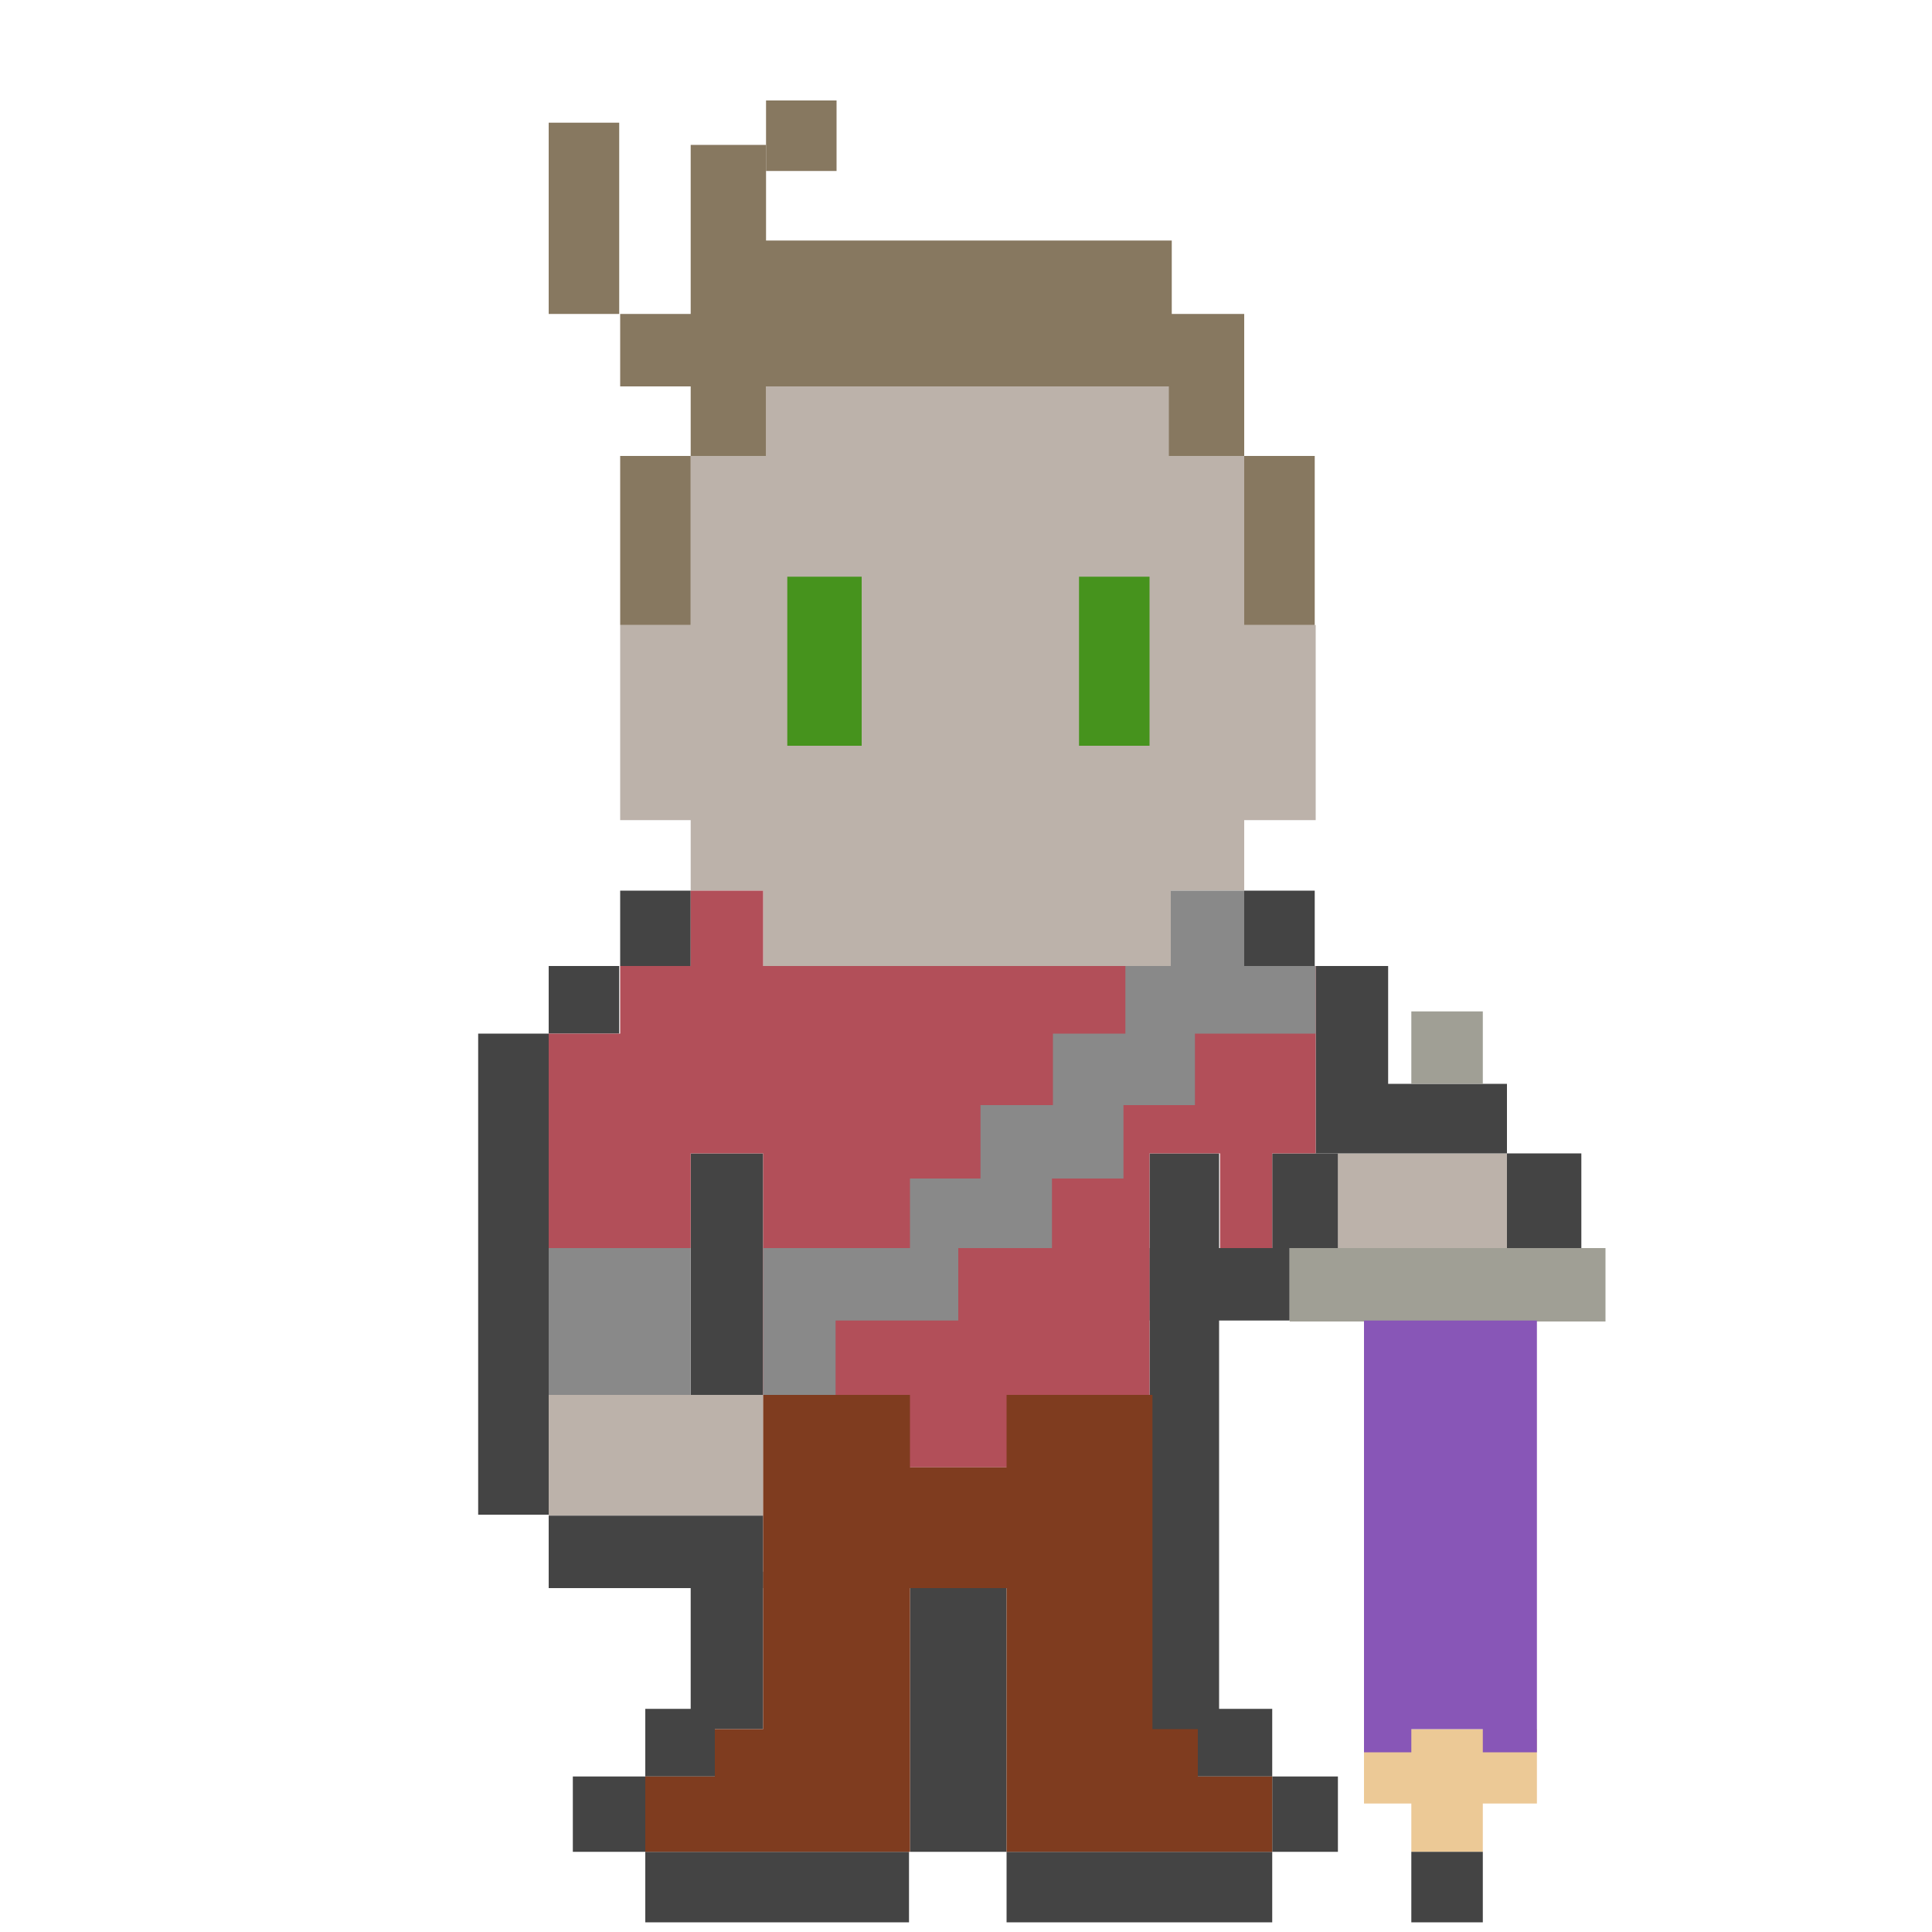
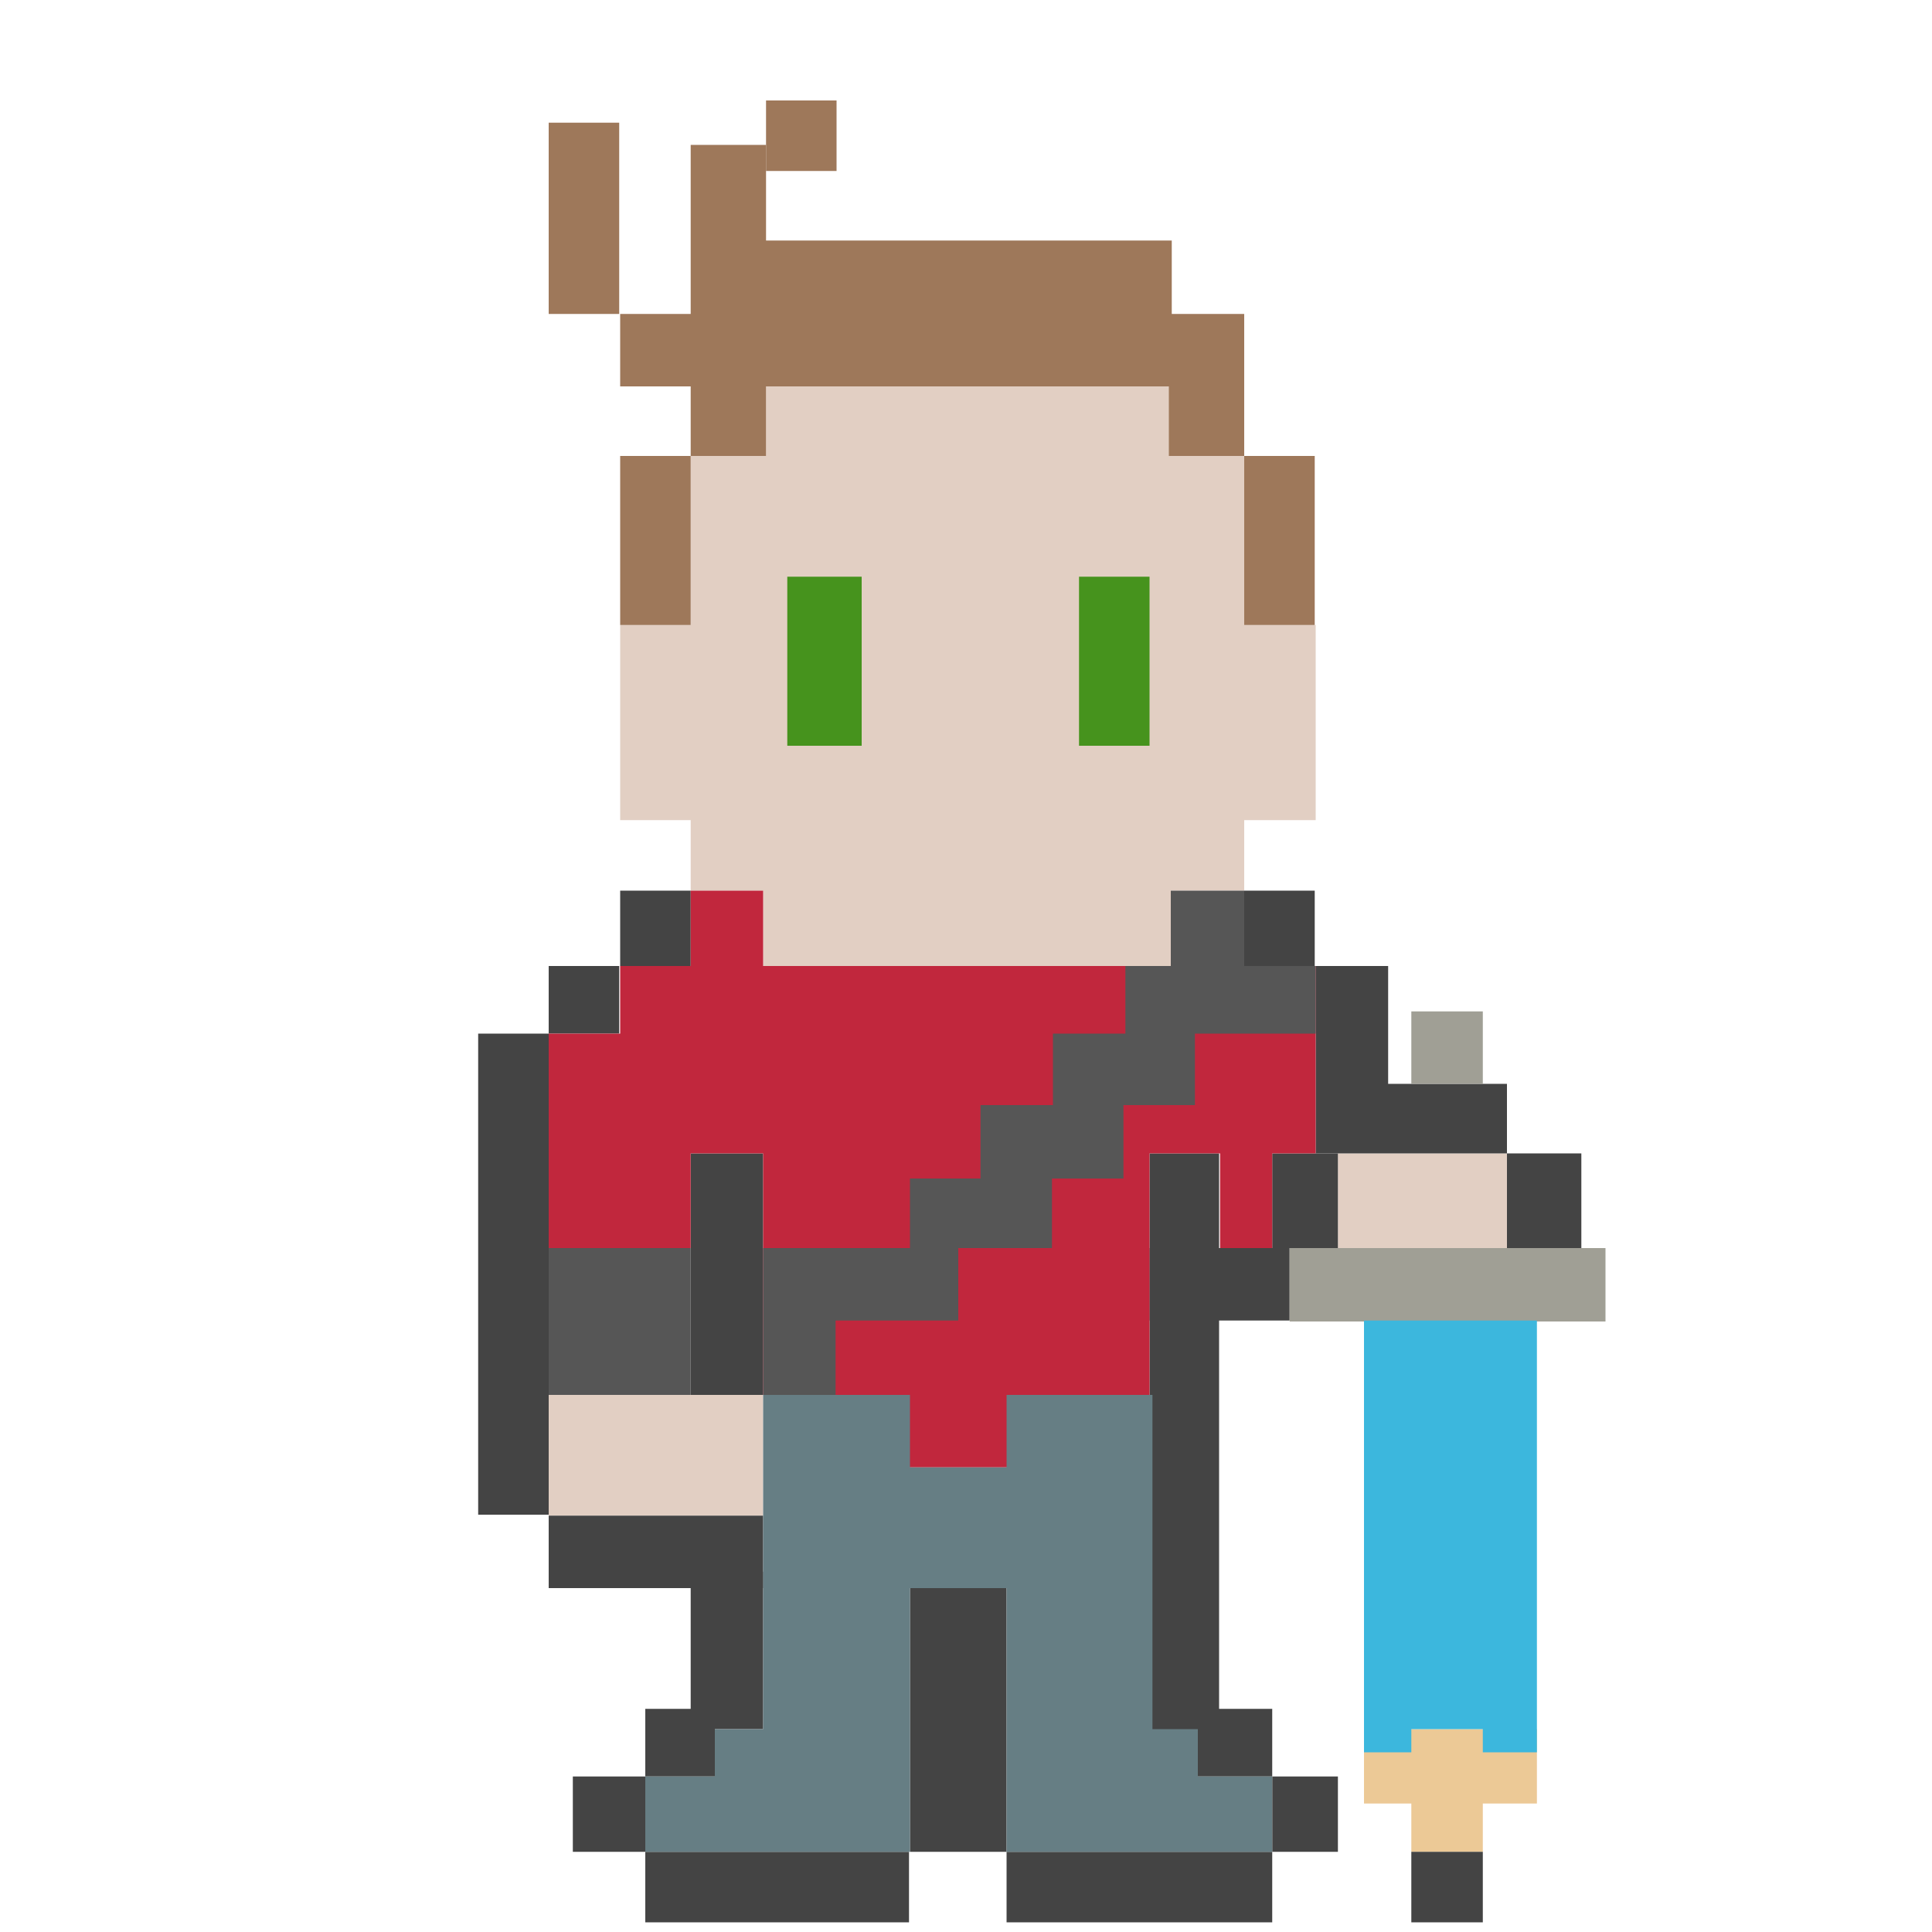
<svg xmlns="http://www.w3.org/2000/svg" version="1.1" width="200" height="200" x="0px" y="0px" viewBox="0 0 200 200" enable-background="new 0 0 200 200" xml:space="preserve">
  <g id="fighter.stand">
    <g>
-       <polygon fill="#BCB2AA" points="128.8,47.2 121.2,47.2 121.2,40 79.3,40 79.3,47.2 71.5,47.2 71.5,64.7 64.2,64.7 64.2,84.9    71.5,84.9 71.5,92.2 79,92.2 79,100.1 80.3,100.1 80.3,100 121.2,100 121.2,92.2 128.8,92.2 128.8,84.9 136.2,84.9 136.2,64.7    128.8,64.7   " />
-       <rect x="138.5" y="119.4" fill="#BCB2AA" width="17.5" height="9.8" />
-       <rect x="56.8" y="144.4" fill="#BCB2AA" width="22.2" height="12.5" />
-     </g>
-     <g>
-       <rect x="111.7" y="59.7" fill="#46931D" width="7.3" height="17.5" />
-       <rect x="81.5" y="59.7" fill="#46931D" width="7.7" height="17.5" />
-     </g>
-     <g>
-       <rect x="128.8" y="92.2" fill="#444444" width="7.3" height="7.8" />
-       <polygon fill="#444444" points="143.7,112.2 143.7,100 136.2,100 136.2,119.4 140.8,119.4 143.7,119.4 156,119.4 156,112.2   " />
-       <rect x="156" y="119.4" fill="#444444" width="7.7" height="9.8" />
-       <rect x="131.7" y="119.4" fill="#444444" width="6.8" height="9.8" />
-       <rect x="119" y="129.2" fill="#444444" width="14.5" height="7.5" />
-       <rect x="119" y="119.4" fill="#444444" width="7.2" height="59.7" />
-       <rect x="124" y="176.9" fill="#444444" width="7.7" height="7" />
-       <rect x="131.7" y="183.9" fill="#444444" width="6.8" height="7.8" />
-       <rect x="104.2" y="191.7" fill="#444444" width="27.5" height="7.3" />
-       <rect x="94.2" y="164.4" fill="#444444" width="10" height="27.3" />
-       <rect x="66.8" y="191.7" fill="#444444" width="27.3" height="7.3" />
-       <rect x="64.2" y="92.2" fill="#444444" width="7.3" height="7.8" />
-       <rect x="56.8" y="100" fill="#444444" width="7.3" height="7" />
-       <rect x="49.5" y="107" fill="#444444" width="7.3" height="49.8" />
-       <rect x="71.5" y="119.4" fill="#444444" width="7.5" height="25" />
-       <rect x="56.8" y="156.9" fill="#444444" width="22.2" height="7.5" />
-       <rect x="71.5" y="162.7" fill="#444444" width="7.5" height="16.3" />
-       <rect x="66.8" y="176.9" fill="#444444" width="7.2" height="7" />
-       <rect x="59.3" y="183.9" fill="#444444" width="7.5" height="7.8" />
-     </g>
-     <polygon fill="#B24F59" points="79,100 79,92.2 71.5,92.2 71.5,100 64.2,100 64.2,107 56.8,107 56.8,129.2 71.5,129.2 71.5,119.4   79,119.4 79,144.4 89.2,144.4 89.2,151.9 109,151.9 109,144.4 119,144.4 119,119.4 126.3,119.4 126.3,129.2 131.7,129.2   131.7,119.4 136.2,119.4 136.2,100  " />
-     <g>
-       <polygon fill="#898989" points="128.8,100 128.8,92.2 121.2,92.2 121.2,100 116.5,100 116.5,107 109,107 109,114.4 101.5,114.4    101.5,122 94.2,122 94.2,129.2 79,129.2 79,136.7 79,144.4 86.5,144.4 86.5,136.7 99.2,136.7 99.2,129.2 108.9,129.2 108.9,122    116.3,122 116.3,114.4 123.7,114.4 123.7,107 128.8,107 136.2,107 136.2,100   " />
-       <rect x="56.8" y="129.2" fill="#898989" width="14.7" height="15.2" />
-     </g>
-     <g>
-       <rect x="146.1" y="104.7" fill="#A09F95" width="7.4" height="7.5" />
-       <rect x="133.5" y="129.2" fill="#A09F95" width="32.7" height="7.6" />
-     </g>
-     <polygon fill="#ECC996" points="141.2,179 141.2,186.7 146.1,186.7 146.1,191.7 153.5,191.7 153.5,186.7 159.1,186.7 159.1,179   " />
-     <polygon fill="#7F3C1F" points="124,183.9 124,179 119.3,179 119.3,144.4 104.2,144.4 104.2,151.9 94.2,151.9 94.2,144.4 79,144.4   79,179 74,179 74,183.9 66.8,183.9 66.8,191.7 74,191.7 79,191.7 81.2,191.7 94.2,191.7 94.2,164.4 104.2,164.4 104.2,191.7   119,191.7 119.3,191.7 121.5,191.7 124,191.7 131.7,191.7 131.7,183.9  " />
-     <polygon fill="#8856B7" points="141.2,136.7 141.2,179 141.2,181.4 146.1,181.4 146.1,179 153.5,179 153.5,181.4 159.1,181.4   159.1,179 159.1,136.7  " />
-     <rect x="146.1" y="191.7" fill="#444444" width="7.4" height="7.3" />
-     <g>
-       <rect x="56.8" y="12.7" fill="#877860" width="7.3" height="19.8" />
-       <rect x="79.3" y="10.4" fill="#877860" width="7.3" height="7.3" />
-       <rect x="64.2" y="47.2" fill="#877860" width="7.3" height="17.5" />
-       <polygon fill="#877860" points="121.3,24.9 79.3,24.9 79.3,15 71.5,15 71.5,32.5 64.2,32.5 64.2,40 71.5,40 71.5,47.2 79.3,47.2    79.3,40 121,40 121,47.2 121.3,47.2 124.3,47.2 128.8,47.2 128.8,40 128.8,32.5 121.3,32.5   " />
-       <rect x="128.8" y="47.2" fill="#877860" width="7.3" height="17.5" />
+       <g>
+         <polygon fill="#E2CFC3" points="128.8,47.2 121.2,47.2 121.2,40 79.3,40 79.3,47.2 71.5,47.2 71.5,64.7 64.2,64.7 64.2,84.9     71.5,84.9 71.5,92.2 79,92.2 79,100.1 80.3,100.1 80.3,100 121.2,100 121.2,92.2 128.8,92.2 128.8,84.9 136.2,84.9 136.2,64.7     128.8,64.7    " />
+         <rect x="138.5" y="119.4" fill="#E2CFC3" width="17.5" height="9.8" />
+         <rect x="56.8" y="144.4" fill="#E2CFC3" width="22.2" height="12.5" />
+       </g>
+       <g>
+         <rect x="111.7" y="59.7" fill="#46931D" width="7.3" height="17.5" />
+         <rect x="81.5" y="59.7" fill="#46931D" width="7.7" height="17.5" />
+       </g>
+       <g>
+         <rect x="128.8" y="92.2" fill="#444444" width="7.3" height="7.8" />
+         <polygon fill="#444444" points="143.7,112.2 143.7,100 136.2,100 136.2,119.4 140.8,119.4 143.7,119.4 156,119.4 156,112.2     " />
+         <rect x="156" y="119.4" fill="#444444" width="7.7" height="9.8" />
+         <rect x="131.7" y="119.4" fill="#444444" width="6.8" height="9.8" />
+         <rect x="119" y="129.2" fill="#444444" width="14.5" height="7.5" />
+         <rect x="119" y="119.4" fill="#444444" width="7.2" height="59.7" />
+         <rect x="124" y="176.9" fill="#444444" width="7.7" height="7" />
+         <rect x="131.7" y="183.9" fill="#444444" width="6.8" height="7.8" />
+         <rect x="104.2" y="191.7" fill="#444444" width="27.5" height="7.3" />
+         <rect x="94.2" y="164.4" fill="#444444" width="10" height="27.3" />
+         <rect x="66.8" y="191.7" fill="#444444" width="27.3" height="7.3" />
+         <rect x="64.2" y="92.2" fill="#444444" width="7.3" height="7.8" />
+         <rect x="56.8" y="100" fill="#444444" width="7.3" height="7" />
+         <rect x="49.5" y="107" fill="#444444" width="7.3" height="49.8" />
+         <rect x="71.5" y="119.4" fill="#444444" width="7.5" height="25" />
+         <rect x="56.8" y="156.9" fill="#444444" width="22.2" height="7.5" />
+         <rect x="71.5" y="162.7" fill="#444444" width="7.5" height="16.3" />
+         <rect x="66.8" y="176.9" fill="#444444" width="7.2" height="7" />
+         <rect x="59.3" y="183.9" fill="#444444" width="7.5" height="7.8" />
+       </g>
+       <polygon fill="#C1273D" points="79,100 79,92.2 71.5,92.2 71.5,100 64.2,100 64.2,107 56.8,107 56.8,129.2 71.5,129.2 71.5,119.4    79,119.4 79,144.4 89.2,144.4 89.2,151.9 109,151.9 109,144.4 119,144.4 119,119.4 126.3,119.4 126.3,129.2 131.7,129.2    131.7,119.4 136.2,119.4 136.2,100   " />
+       <g>
+         <polygon fill="#565656" points="128.8,100 128.8,92.2 121.2,92.2 121.2,100 116.5,100 116.5,107 109,107 109,114.4 101.5,114.4     101.5,122 94.2,122 94.2,129.2 79,129.2 79,136.7 79,144.4 86.5,144.4 86.5,136.7 99.2,136.7 99.2,129.2 108.9,129.2 108.9,122     116.3,122 116.3,114.4 123.7,114.4 123.7,107 128.8,107 136.2,107 136.2,100    " />
+         <rect x="56.8" y="129.2" fill="#565656" width="14.7" height="15.2" />
+       </g>
+       <g>
+         <rect x="146.1" y="104.7" fill="#A09F95" width="7.4" height="7.5" />
+         <rect x="133.5" y="129.2" fill="#A09F95" width="32.7" height="7.6" />
+       </g>
+       <polygon fill="#ECC996" points="141.2,179 141.2,186.7 146.1,186.7 146.1,191.7 153.5,191.7 153.5,186.7 159.1,186.7 159.1,179    " />
+       <polygon fill="#667E84" points="124,183.9 124,179 119.3,179 119.3,144.4 104.2,144.4 104.2,151.9 94.2,151.9 94.2,144.4    79,144.4 79,179 74,179 74,183.9 66.8,183.9 66.8,191.7 74,191.7 79,191.7 81.2,191.7 94.2,191.7 94.2,164.4 104.2,164.4    104.2,191.7 119,191.7 119.3,191.7 121.5,191.7 124,191.7 131.7,191.7 131.7,183.9   " />
+       <polygon fill="#3CB7DD" points="141.2,136.7 141.2,179 141.2,181.4 146.1,181.4 146.1,179 153.5,179 153.5,181.4 159.1,181.4    159.1,179 159.1,136.7   " />
+       <rect x="146.1" y="191.7" fill="#444444" width="7.4" height="7.3" />
+       <g>
+         <rect x="56.8" y="12.7" fill="#9E785A" width="7.3" height="19.8" />
+         <rect x="79.3" y="10.4" fill="#9E785A" width="7.3" height="7.3" />
+         <rect x="64.2" y="47.2" fill="#9E785A" width="7.3" height="17.5" />
+         <polygon fill="#9E785A" points="121.3,24.9 79.3,24.9 79.3,15 71.5,15 71.5,32.5 64.2,32.5 64.2,40 71.5,40 71.5,47.2 79.3,47.2     79.3,40 121,40 121,47.2 121.3,47.2 124.3,47.2 128.8,47.2 128.8,40 128.8,32.5 121.3,32.5    " />
+         <rect x="128.8" y="47.2" fill="#9E785A" width="7.3" height="17.5" />
+       </g>
    </g>
  </g>
</svg>
